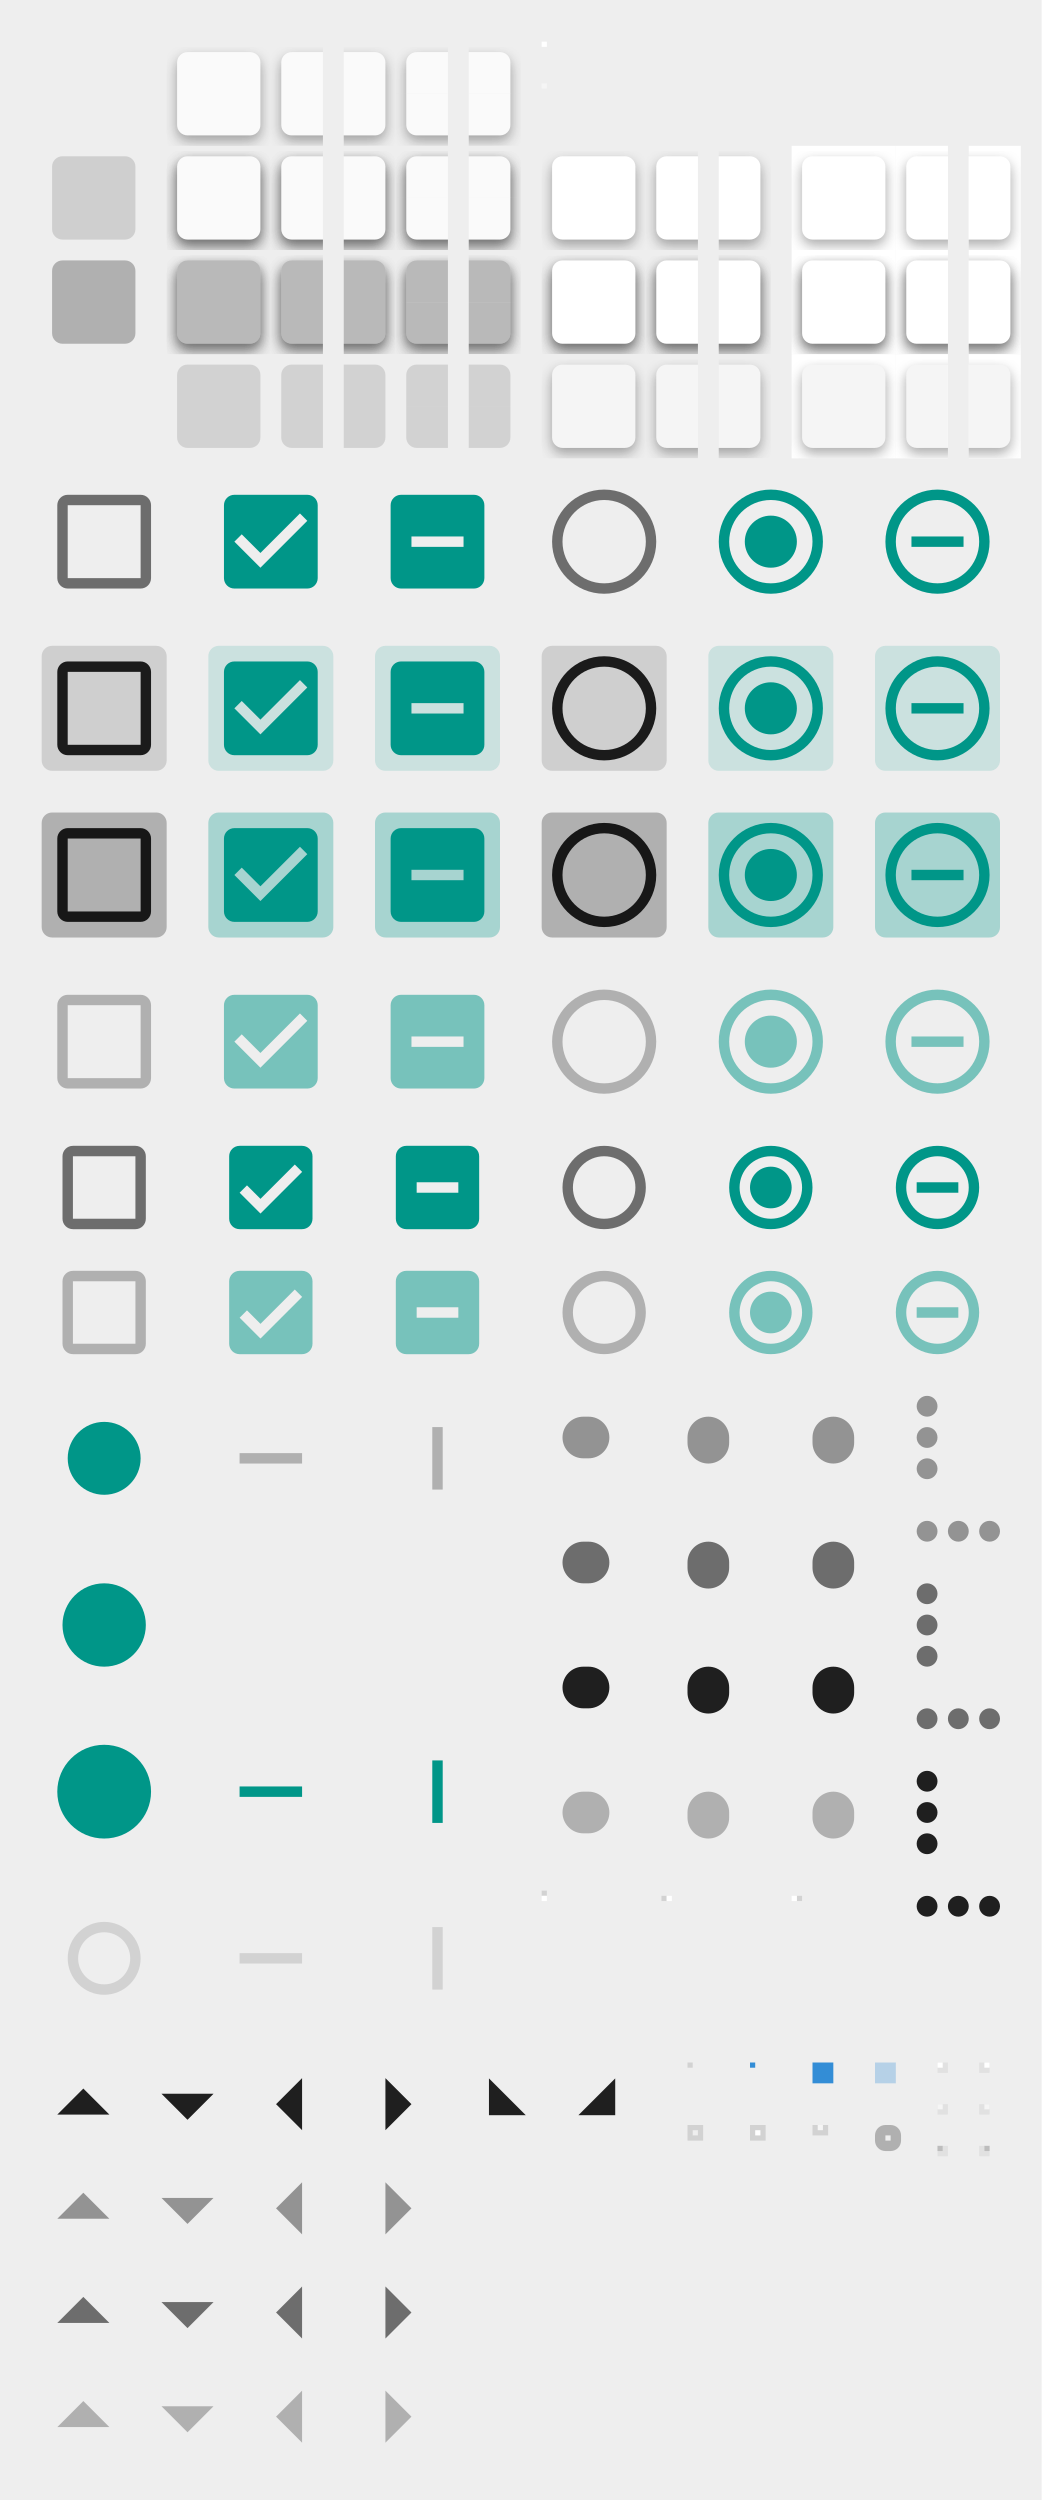
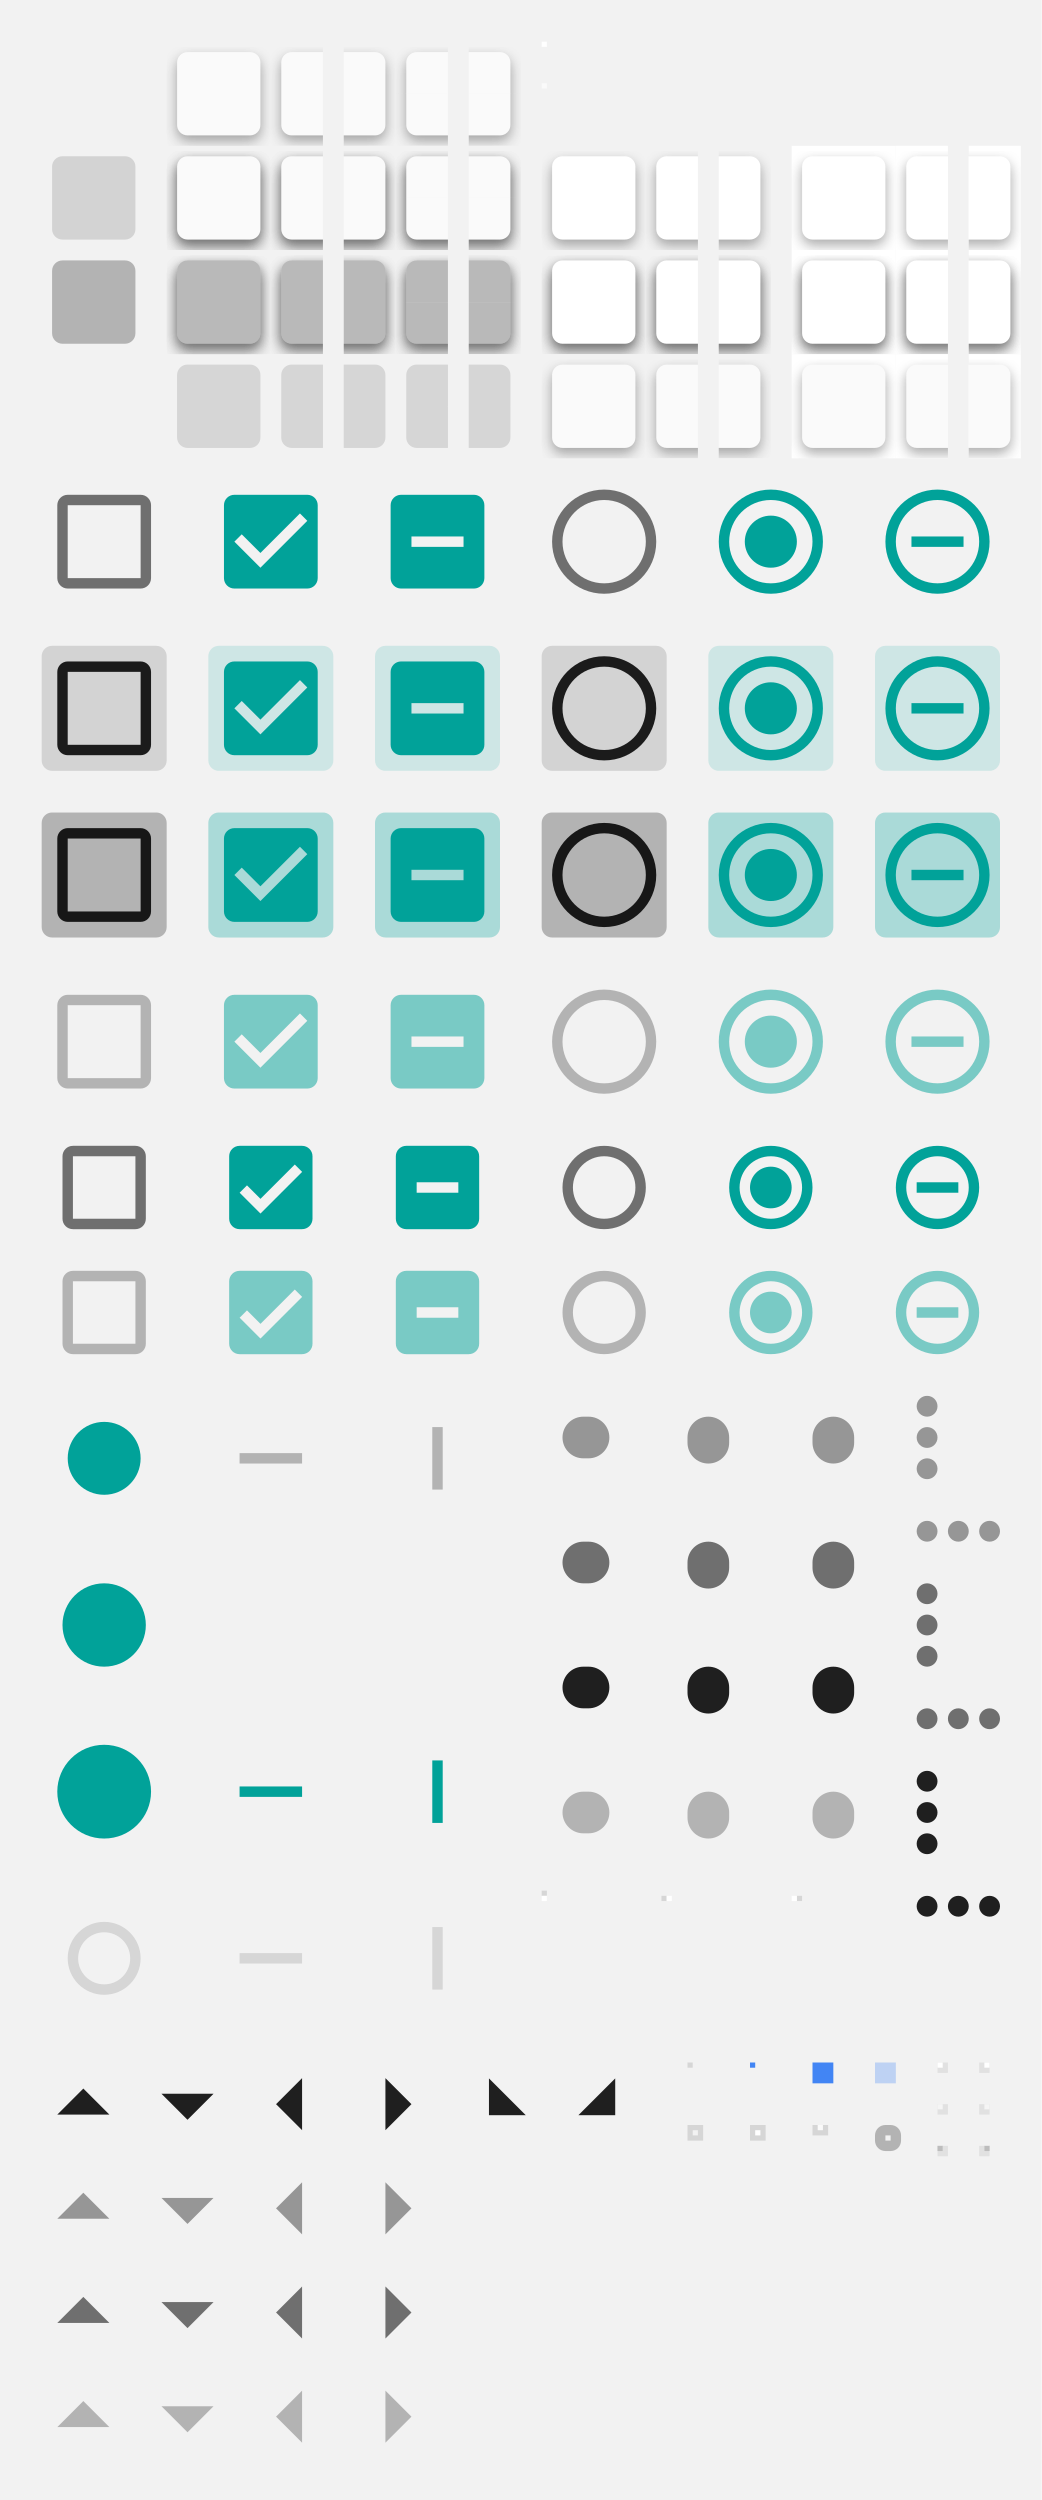
<svg xmlns="http://www.w3.org/2000/svg" xmlns:xlink="http://www.w3.org/1999/xlink" width="200" height="480" viewBox="0 0 200 480">
  <rect width="200" height="480" fill="url(#color-bg)" />
  <defs>
    <linearGradient id="color-fg">
      <stop stop-color="#000000" stop-opacity="0.87" />
    </linearGradient>
    <linearGradient id="color-fg-disabled">
      <stop stop-color="#000000" stop-opacity="0.38" />
    </linearGradient>
    <linearGradient id="color-fg-secondary">
      <stop stop-color="#000000" stop-opacity="0.54" />
    </linearGradient>
    <linearGradient id="color-fg-secondary-disabled">
      <stop stop-color="#000000" stop-opacity="0.26" />
    </linearGradient>
    <linearGradient id="color-divider">
      <stop stop-color="#000000" stop-opacity="0.12" />
    </linearGradient>
    <linearGradient id="color-primary">
-       <stop stop-color="#338DD6" />
+       <stop stop-color="#4285F4" />
    </linearGradient>
    <linearGradient id="color-accent">
-       <stop stop-color="#009688" />
+       <stop stop-color="#01A299" />
    </linearGradient>
    <linearGradient id="color-accent-insensitive">
-       <stop stop-color="#009688" stop-opacity="0.5" />
+       <stop stop-color="#01A299" stop-opacity="0.5" />
    </linearGradient>
    <linearGradient id="color-bg">
-       <stop stop-color="#EEEEEE" />
+       <stop stop-color="#F2F2F2" />
    </linearGradient>
    <linearGradient id="color-bg-lighter">
      <stop stop-color="#FAFAFA" />
    </linearGradient>
    <linearGradient id="color-base">
      <stop stop-color="#FFFFFF" />
    </linearGradient>
    <linearGradient id="color-base-alt">
-       <stop stop-color="#F5F5F5" />
+       <stop stop-color="#FAFAFA" />
    </linearGradient>
    <linearGradient id="color-border">
      <stop stop-color="#000000" stop-opacity="0.12" />
    </linearGradient>
    <filter id="1" color-interpolation-filters="sRGB" x="0" y="0" width="1" height="1">
      <feFlood flood-color="#000000" flood-opacity="0.12" result="flood" />
      <feComposite operator="in" in="flood" in2="SourceGraphic" result="composite1" />
      <feGaussianBlur stdDeviation="1.5" in="composite1" result="blur" />
      <feOffset dx="0" dy="1" result="offset" />
      <feComposite in="SourceGraphic" in2="offset" result="fbSourceGraphic" />
      <feFlood flood-color="#000000" flood-opacity="0.24" result="flood" />
      <feComposite operator="in" in="flood" in2="fbSourceGraphic" result="composite1" />
      <feGaussianBlur stdDeviation="1" in="composite1" result="blur" />
      <feOffset dx="0" dy="1" result="offset" />
      <feComposite in="fbSourceGraphic" in2="offset" result="composite2" />
    </filter>
    <rect id="1x1" width="1" height="1" />
    <rect id="2x2" width="2" height="2" />
    <rect id="4x4" width="4" height="4" />
    <rect id="16x16" width="16" height="16" opacity="0" />
    <rect id="17x17" width="17" height="17" opacity="0" />
    <rect id="24x24" width="24" height="24" opacity="0" />
    <clipPath id="left">
      <rect width="10" height="20" />
    </clipPath>
    <clipPath id="right">
      <rect width="10" height="20" x="10" />
    </clipPath>
    <clipPath id="left-top">
      <rect width="10" height="10" />
    </clipPath>
    <clipPath id="left-bottom">
      <rect width="10" height="10" y="10" />
    </clipPath>
    <clipPath id="right-top">
      <rect width="10" height="10" x="10" />
    </clipPath>
    <clipPath id="right-bottom">
      <rect width="10" height="10" x="10" y="10" />
    </clipPath>
    <g id="base-box">
      <rect width="20" height="20" opacity="0" />
      <rect x="2" y="2" width="16" height="16" rx="2" ry="2" />
    </g>
    <use xlink:href="#base-box" id="base-flat-button" fill="url(#color-fg)" opacity="0" />
    <use xlink:href="#base-box" id="base-flat-button-hover" fill="url(#color-fg)" opacity="0.15" />
    <use xlink:href="#base-box" id="base-flat-button-active" fill="url(#color-fg)" opacity="0.3" />
    <use xlink:href="#base-box" id="base-flat-button-insensitive" fill="url(#color-fg)" opacity="0" />
    <use xlink:href="#base-box" id="base-button" fill="url(#color-bg-lighter)" filter="url(#1)" />
    <use xlink:href="#base-button" id="base-button-hover" filter="url(#1)" />
    <g id="base-button-active">
      <use xlink:href="#base-button-hover" />
      <use xlink:href="#base-flat-button-active" />
    </g>
    <use xlink:href="#base-box" id="base-button-insensitive" fill="url(#color-divider)" />
    <use xlink:href="#1x1" id="base-entry-background" fill="url(#color-base)" />
    <use xlink:href="#1x1" id="base-entry-background-insensitive" fill="url(#color-base-alt)" />
    <use xlink:href="#base-box" id="base-entry-box" fill="url(#color-base)" filter="url(#1)" />
    <use xlink:href="#base-entry-box" id="base-entry-box-active" filter="url(#1)" />
    <use xlink:href="#base-box" id="base-entry-box-insensitive" fill="url(#color-base-alt)" filter="url(#1)" />
    <rect id="background-fill" width="20" height="20" />
    <g id="base-entry">
      <use xlink:href="#background-fill" />
      <use xlink:href="#base-entry-box" />
    </g>
    <g id="base-entry-active">
      <use xlink:href="#background-fill" />
      <use xlink:href="#base-entry-box-active" />
    </g>
    <g id="base-entry-insensitive">
      <use xlink:href="#background-fill" />
      <use xlink:href="#base-entry-box-insensitive" />
    </g>
    <use clip-path="url(#left)" xlink:href="#base-button" id="base-combo-rtl-button" />
    <use clip-path="url(#left)" xlink:href="#base-button-hover" id="base-combo-rtl-button-hover" />
    <use clip-path="url(#left)" xlink:href="#base-button-active" id="base-combo-rtl-button-active" />
    <use clip-path="url(#left)" xlink:href="#base-button-insensitive" id="base-combo-rtl-button-insensitive" />
    <use clip-path="url(#right)" xlink:href="#base-button" id="base-combo-ltr-button" />
    <use clip-path="url(#right)" xlink:href="#base-button-hover" id="base-combo-ltr-button-hover" />
    <use clip-path="url(#right)" xlink:href="#base-button-active" id="base-combo-ltr-button-active" />
    <use clip-path="url(#right)" xlink:href="#base-button-insensitive" id="base-combo-ltr-button-insensitive" />
    <use clip-path="url(#left-top)" xlink:href="#base-button" id="base-spin-rtl-up" />
    <use clip-path="url(#left-top)" xlink:href="#base-button-hover" id="base-spin-rtl-up-hover" />
    <use clip-path="url(#left-top)" xlink:href="#base-button-active" id="base-spin-rtl-up-active" />
    <use clip-path="url(#left-top)" xlink:href="#base-button-insensitive" id="base-spin-rtl-up-insensitive" />
    <use clip-path="url(#left-bottom)" xlink:href="#base-button" id="base-spin-rtl-down" />
    <use clip-path="url(#left-bottom)" xlink:href="#base-button-hover" id="base-spin-rtl-down-hover" />
    <use clip-path="url(#left-bottom)" xlink:href="#base-button-active" id="base-spin-rtl-down-active" />
    <use clip-path="url(#left-bottom)" xlink:href="#base-button-insensitive" id="base-spin-rtl-down-insensitive" />
    <use clip-path="url(#right-top)" xlink:href="#base-button" id="base-spin-ltr-up" />
    <use clip-path="url(#right-top)" xlink:href="#base-button-hover" id="base-spin-ltr-up-hover" />
    <use clip-path="url(#right-top)" xlink:href="#base-button-active" id="base-spin-ltr-up-active" />
    <use clip-path="url(#right-top)" xlink:href="#base-button-insensitive" id="base-spin-ltr-up-insensitive" />
    <use clip-path="url(#right-bottom)" xlink:href="#base-button" id="base-spin-ltr-down" />
    <use clip-path="url(#right-bottom)" xlink:href="#base-button-hover" id="base-spin-ltr-down-hover" />
    <use clip-path="url(#right-bottom)" xlink:href="#base-button-active" id="base-spin-ltr-down-active" />
    <use clip-path="url(#right-bottom)" xlink:href="#base-button-insensitive" id="base-spin-ltr-down-insensitive" />
    <use clip-path="url(#left)" xlink:href="#base-entry" id="base-combo-ltr-entry" />
    <use clip-path="url(#left)" xlink:href="#base-entry-active" id="base-combo-ltr-entry-active" />
    <use clip-path="url(#left)" xlink:href="#base-entry-insensitive" id="base-combo-ltr-entry-insensitive" />
    <use clip-path="url(#right)" xlink:href="#base-entry" id="base-combo-rtl-entry" />
    <use clip-path="url(#right)" xlink:href="#base-entry-active" id="base-combo-rtl-entry-active" />
    <use clip-path="url(#right)" xlink:href="#base-entry-insensitive" id="base-combo-rtl-entry-insensitive" />
    <path id="checkbox-unchecked-path" d="M19 5v14H5V5h14m0-2H5c-1.1 0-2 .9-2 2v14c0 1.1.9 2 2 2h14c1.1 0 2-.9 2-2V5c0-1.1-.9-2-2-2z" />
    <path id="checkbox-checked-path" d="M19 3H5c-1.11 0-2 .9-2 2v14c0 1.1.89 2 2 2h14c1.11 0 2-.9 2-2V5c0-1.1-.89-2-2-2zm-9 14l-5-5 1.41-1.41L10 14.17l7.59-7.59L19 8l-9 9z" />
    <path id="checkbox-mixed-path" d="M19 3H5c-1.1 0-2 .9-2 2v14c0 1.1.9 2 2 2h14c1.1 0 2-.9 2-2V5c0-1.1-.9-2-2-2zm-2 10H7v-2h10v2z" />
    <path id="radio-unchecked-path" d="M12 2C6.48 2 2 6.48 2 12s4.48 10 10 10 10-4.48 10-10S17.52 2 12 2zm0 18c-4.42 0-8-3.58-8-8s3.58-8 8-8 8 3.58 8 8-3.58 8-8 8z" />
    <path id="radio-checked-path" d="M12 7c-2.76 0-5 2.24-5 5s2.24 5 5 5 5-2.24 5-5-2.24-5-5-5zm0-5C6.48 2 2 6.48 2 12s4.48 10 10 10 10-4.48 10-10S17.52 2 12 2zm0 18c-4.42 0-8-3.58-8-8s3.58-8 8-8 8 3.58 8 8-3.58 8-8 8z" />
    <path id="radio-mixed-path" d="m12 2c-5.52 0-10 4.48-10 10s4.48 10 10 10 10-4.48 10-10-4.48-10-10-10zm0 2c4.42 0 8 3.58 8 8s-3.58 8-8 8-8-3.58-8-8 3.58-8 8-8zm-5 7v2h10v-2h-10z" />
    <path id="menu-checkbox-unchecked-path" d="m2 0a2 2 0 0 0 -2 2v12a2 2 0 0 0 2 2h12a2 2 0 0 0 2 -2v-12a2 2 0 0 0 -2 -2h-12zm0 2h12v12h-12v-12z" />
    <path id="menu-checkbox-checked-path" d="m2 0a2 2 0 0 0 -2 2v12a2 2 0 0 0 2 2h12a2 2 0 0 0 2 -2v-12a2 2 0 0 0 -2 -2h-12zm10.6 3.59l1.41 1.41-8 8-4-4 1.41-1.41 2.59 2.59 6.59-6.59z" />
    <path id="menu-checkbox-mixed-path" d="m2 0a2 2 0 0 0 -2 2v12a2 2 0 0 0 2 2h12a2 2 0 0 0 2 -2v-12a2 2 0 0 0 -2 -2h-12zm2 7h8v2h-8v-2z" />
    <path id="menu-radio-unchecked-path" d="m8 0a8 8 0 0 0 -8 8 8 8 0 0 0 8 8 8 8 0 0 0 8 -8 8 8 0 0 0 -8 -8zm0 2a6 6 0 0 1 6 6 6 6 0 0 1 -6 6 6 6 0 0 1 -6 -6 6 6 0 0 1 6 -6z" />
    <path id="menu-radio-checked-path" d="m8 0a8 8 0 0 0 -8 8 8 8 0 0 0 8 8 8 8 0 0 0 8 -8 8 8 0 0 0 -8 -8zm0 2a6 6 0 0 1 6 6 6 6 0 0 1 -6 6 6 6 0 0 1 -6 -6 6 6 0 0 1 6 -6zm0 2a4 4 0 0 0 -4 4 4 4 0 0 0 4 4 4 4 0 0 0 4 -4 4 4 0 0 0 -4 -4z" />
    <path id="menu-radio-mixed-path" d="m8 0a8 8 0 0 0 -8 8 8 8 0 0 0 8 8 8 8 0 0 0 8 -8 8 8 0 0 0 -8 -8zm0 2a6 6 0 0 1 6 6 6 6 0 0 1 -6 6 6 6 0 0 1 -6 -6 6 6 0 0 1 6 -6zm-4 5v2h8v-2h-8z" />
    <rect id="button-fill" width="24" height="24" rx="2" ry="2" />
    <g id="base-checkbox-unchecked">
      <use xlink:href="#button-fill" opacity="0" />
      <use xlink:href="#checkbox-unchecked-path" />
    </g>
    <g id="base-checkbox-unchecked-hover">
      <use xlink:href="#button-fill" opacity="0.15" />
      <use xlink:href="#checkbox-unchecked-path" />
    </g>
    <g id="base-checkbox-unchecked-active">
      <use xlink:href="#button-fill" opacity="0.3" />
      <use xlink:href="#checkbox-unchecked-path" />
    </g>
    <g id="base-checkbox-checked">
      <use xlink:href="#button-fill" opacity="0" />
      <use xlink:href="#checkbox-checked-path" />
    </g>
    <g id="base-checkbox-checked-hover">
      <use xlink:href="#button-fill" opacity="0.15" />
      <use xlink:href="#checkbox-checked-path" />
    </g>
    <g id="base-checkbox-checked-active">
      <use xlink:href="#button-fill" opacity="0.3" />
      <use xlink:href="#checkbox-checked-path" />
    </g>
    <g id="base-checkbox-mixed">
      <use xlink:href="#button-fill" opacity="0" />
      <use xlink:href="#checkbox-mixed-path" />
    </g>
    <g id="base-checkbox-mixed-hover">
      <use xlink:href="#button-fill" opacity="0.15" />
      <use xlink:href="#checkbox-mixed-path" />
    </g>
    <g id="base-checkbox-mixed-active">
      <use xlink:href="#button-fill" opacity="0.3" />
      <use xlink:href="#checkbox-mixed-path" />
    </g>
    <g id="base-radio-unchecked">
      <use xlink:href="#button-fill" opacity="0" />
      <use xlink:href="#radio-unchecked-path" />
    </g>
    <g id="base-radio-unchecked-hover">
      <use xlink:href="#button-fill" opacity="0.15" />
      <use xlink:href="#radio-unchecked-path" />
    </g>
    <g id="base-radio-unchecked-active">
      <use xlink:href="#button-fill" opacity="0.3" />
      <use xlink:href="#radio-unchecked-path" />
    </g>
    <g id="base-radio-checked">
      <use xlink:href="#button-fill" opacity="0" />
      <use xlink:href="#radio-checked-path" />
    </g>
    <g id="base-radio-checked-hover">
      <use xlink:href="#button-fill" opacity="0.15" />
      <use xlink:href="#radio-checked-path" />
    </g>
    <g id="base-radio-checked-active">
      <use xlink:href="#button-fill" opacity="0.3" />
      <use xlink:href="#radio-checked-path" />
    </g>
    <g id="base-radio-mixed">
      <use xlink:href="#button-fill" opacity="0" />
      <use xlink:href="#radio-mixed-path" />
    </g>
    <g id="base-radio-mixed-hover">
      <use xlink:href="#button-fill" opacity="0.15" />
      <use xlink:href="#radio-mixed-path" />
    </g>
    <g id="base-radio-mixed-active">
      <use xlink:href="#button-fill" opacity="0.3" />
      <use xlink:href="#radio-mixed-path" />
    </g>
    <g id="base-menu-checkbox-unchecked">
      <use xlink:href="#16x16" />
      <use xlink:href="#menu-checkbox-unchecked-path" />
    </g>
    <g id="base-menu-checkbox-checked">
      <use xlink:href="#16x16" />
      <use xlink:href="#menu-checkbox-checked-path" />
    </g>
    <g id="base-menu-checkbox-mixed">
      <use xlink:href="#16x16" />
      <use xlink:href="#menu-checkbox-mixed-path" />
    </g>
    <g id="base-menu-radio-unchecked">
      <use xlink:href="#16x16" />
      <use xlink:href="#menu-radio-unchecked-path" />
    </g>
    <g id="base-menu-radio-checked">
      <use xlink:href="#16x16" />
      <use xlink:href="#menu-radio-checked-path" />
    </g>
    <g id="base-menu-radio-mixed">
      <use xlink:href="#16x16" />
      <use xlink:href="#menu-radio-mixed-path" />
    </g>
    <g id="base-scale-slider">
      <use xlink:href="#24x24" />
      <circle cx="12" cy="12" r="7" fill="url(#color-accent)" />
    </g>
    <g id="base-scale-slider-hover">
      <use xlink:href="#24x24" />
      <circle cx="12" cy="12" r="8" fill="url(#color-accent)" />
    </g>
    <g id="base-scale-slider-active">
      <use xlink:href="#24x24" />
      <circle cx="12" cy="12" r="9" fill="url(#color-accent)" />
    </g>
    <g id="base-scale-slider-insensitive">
      <use xlink:href="#24x24" />
      <circle cx="12" cy="12" r="7" fill="url(#color-bg)" />
      <circle cx="12" cy="12" r="6" fill="none" stroke="url(#color-divider)" stroke-width="2" />
    </g>
    <g id="base-scale-horz-trough">
      <use xlink:href="#24x24" />
      <rect width="12" height="2" x="6" y="11" />
    </g>
    <g id="base-scale-vert-trough">
      <use xlink:href="#24x24" />
      <rect width="2" height="12" x="11" y="6" />
    </g>
    <g id="base-scrollbar-horz-slider">
      <use xlink:href="#17x17" y="-1" />
      <rect width="9" height="8" x="4" y="4" ry="4" />
    </g>
    <g id="base-scrollbar-horz-trough">
      <use xlink:href="#base-border" y="-1" />
      <use xlink:href="#base-entry-background" />
    </g>
    <use xlink:href="#base-scrollbar-horz-slider" id="base-scrollbar-vert-ltr-slider" transform="rotate(-90 8.5 8.5)" />
    <use xlink:href="#base-scrollbar-horz-trough" id="base-scrollbar-vert-ltr-trough" transform="rotate(-90 0.5 0.5)" />
    <use xlink:href="#base-scrollbar-horz-slider" id="base-scrollbar-vert-rtl-slider" transform="rotate(90 8 8)" />
    <use xlink:href="#base-scrollbar-horz-trough" id="base-scrollbar-vert-rtl-trough" transform="rotate(90 0.5 0.5)" />
    <g id="base-handle-horz">
      <circle cx="2" cy="2" r="2" />
      <circle cx="8" cy="2" r="2" />
      <circle cx="14" cy="2" r="2" />
    </g>
    <use xlink:href="#base-handle-horz" id="base-handle-vert" transform="rotate(90 2 2)" />
    <path id="pan-path" d="M 13,6 8,11 3,6 Z" />
    <g id="base-pan-down">
      <use xlink:href="#16x16" />
      <use xlink:href="#pan-path" />
    </g>
    <g id="base-pan-up">
      <use xlink:href="#16x16" />
      <use xlink:href="#pan-path" transform="rotate(180 8 8)" />
    </g>
    <g id="base-pan-left">
      <use xlink:href="#16x16" />
      <use xlink:href="#pan-path" transform="rotate(90 8 8)" />
    </g>
    <g id="base-pan-right">
      <use xlink:href="#16x16" />
      <use xlink:href="#pan-path" transform="rotate(-90 8 8)" />
    </g>
    <g id="base-pan-left-semi">
      <use xlink:href="#16x16" />
      <use xlink:href="#pan-path" transform="rotate(45 8 8)" />
    </g>
    <g id="base-pan-right-semi">
      <use xlink:href="#16x16" />
      <use xlink:href="#pan-path" transform="rotate(-45 8 8)" />
    </g>
    <use xlink:href="#1x1" id="base-border" fill="url(#color-border)" />
    <use xlink:href="#1x1" id="base-tab" fill="url(#color-primary)" />
    <use xlink:href="#4x4" id="base-progressbar-progress" fill="url(#color-primary)" />
    <g id="base-progressbar-trough">
      <use xlink:href="#4x4" fill="url(#color-bg)" />
      <use xlink:href="#base-progressbar-progress" opacity="0.3" />
    </g>
    <rect id="base-frame" x="0.5" y="0.5" width="2" height="2" fill="none" stroke="url(#color-border)" stroke-width="1" />
    <g id="base-frame-notebook">
      <rect width="3" height="3" fill="url(#color-border)" />
      <use xlink:href="#1x1" x="1" y="1" fill="url(#color-base)" />
    </g>
    <g id="base-frame-inline">
      <rect width="3" height="2" fill="url(#color-border)" />
      <use xlink:href="#1x1" x="1" fill="url(#color-base-alt)" />
    </g>
    <rect id="base-focus" x="1" y="1" width="3" height="3" rx="1" ry="1" fill="none" stroke="url(#color-fg)" stroke-width="2" opacity="0.3" />
    <g id="base-treeview-ltr-button">
      <use xlink:href="#2x2" fill="url(#color-base)" />
      <use xlink:href="#2x2" fill="url(#color-border)" />
      <use xlink:href="#1x1" fill="url(#color-base)" />
    </g>
    <g id="base-treeview-ltr-button-hover">
      <use xlink:href="#base-treeview-ltr-button" />
      <use xlink:href="#1x1" fill="url(#color-fg)" opacity="0.05" />
    </g>
    <g id="base-treeview-ltr-button-active">
      <use xlink:href="#base-treeview-ltr-button" />
      <use xlink:href="#1x1" fill="url(#color-fg)" opacity="0.3" />
    </g>
    <use xlink:href="#base-treeview-ltr-button" id="base-treeview-rtl-button" transform="scale(-1 1)" />
    <use xlink:href="#base-treeview-ltr-button-hover" id="base-treeview-rtl-button-hover" transform="scale(-1 1)" />
    <use xlink:href="#base-treeview-ltr-button-active" id="base-treeview-rtl-button-active" transform="scale(-1 1)" />
  </defs>
  <use x="8" y="8" xlink:href="#base-flat-button" id="flat-button" />
  <use x="8" y="28" xlink:href="#base-flat-button-hover" id="flat-button-hover" />
  <use x="8" y="48" xlink:href="#base-flat-button-active" id="flat-button-active" />
  <use x="8" y="68" xlink:href="#base-flat-button-insensitive" id="flat-button-insensitive" />
  <use x="32" y="8" xlink:href="#base-button" id="button" />
  <use x="32" y="28" xlink:href="#base-button-hover" id="button-hover" />
  <use x="32" y="48" xlink:href="#base-button-active" id="button-active" />
  <use x="32" y="68" xlink:href="#base-button-insensitive" id="button-insensitive" />
  <use x="52" y="8" xlink:href="#base-combo-rtl-button" id="combo-rtl-button" />
  <use x="52" y="28" xlink:href="#base-combo-rtl-button-hover" id="combo-rtl-button-hover" />
  <use x="52" y="48" xlink:href="#base-combo-rtl-button-active" id="combo-rtl-button-active" />
  <use x="52" y="68" xlink:href="#base-combo-rtl-button-insensitive" id="combo-rtl-button-insensitive" />
  <use x="56" y="8" xlink:href="#base-combo-ltr-button" id="combo-ltr-button" />
  <use x="56" y="28" xlink:href="#base-combo-ltr-button-hover" id="combo-ltr-button-hover" />
  <use x="56" y="48" xlink:href="#base-combo-ltr-button-active" id="combo-ltr-button-active" />
  <use x="56" y="68" xlink:href="#base-combo-ltr-button-insensitive" id="combo-ltr-button-insensitive" />
  <use x="76" y="8" xlink:href="#base-spin-rtl-up" id="spin-rtl-up" />
  <use x="76" y="28" xlink:href="#base-spin-rtl-up-hover" id="spin-rtl-up-hover" />
  <use x="76" y="48" xlink:href="#base-spin-rtl-up-active" id="spin-rtl-up-active" />
  <use x="76" y="68" xlink:href="#base-spin-rtl-up-insensitive" id="spin-rtl-up-insensitive" />
  <use x="76" y="8" xlink:href="#base-spin-rtl-down" id="spin-rtl-down" />
  <use x="76" y="28" xlink:href="#base-spin-rtl-down-hover" id="spin-rtl-down-hover" />
  <use x="76" y="48" xlink:href="#base-spin-rtl-down-active" id="spin-rtl-down-active" />
  <use x="76" y="68" xlink:href="#base-spin-rtl-down-insensitive" id="spin-rtl-down-insensitive" />
  <use x="80" y="8" xlink:href="#base-spin-ltr-up" id="spin-ltr-up" />
  <use x="80" y="28" xlink:href="#base-spin-ltr-up-hover" id="spin-ltr-up-hover" />
  <use x="80" y="48" xlink:href="#base-spin-ltr-up-active" id="spin-ltr-up-active" />
  <use x="80" y="68" xlink:href="#base-spin-ltr-up-insensitive" id="spin-ltr-up-insensitive" />
  <use x="80" y="8" xlink:href="#base-spin-ltr-down" id="spin-ltr-down" />
  <use x="80" y="28" xlink:href="#base-spin-ltr-down-hover" id="spin-ltr-down-hover" />
  <use x="80" y="48" xlink:href="#base-spin-ltr-down-active" id="spin-ltr-down-active" />
  <use x="80" y="68" xlink:href="#base-spin-ltr-down-insensitive" id="spin-ltr-down-insensitive" />
  <use x="104" y="8" xlink:href="#base-entry-background" id="entry-background" />
  <use x="104" y="16" xlink:href="#base-entry-background-insensitive" id="entry-background-insensitive" />
  <use x="104" y="28" xlink:href="#base-entry" fill="url(#color-bg)" id="entry" />
  <use x="104" y="48" xlink:href="#base-entry-active" fill="url(#color-bg)" id="entry-active" />
  <use x="104" y="68" xlink:href="#base-entry-insensitive" fill="url(#color-bg)" id="entry-insensitive" />
  <use x="124" y="28" xlink:href="#base-combo-ltr-entry" fill="url(#color-bg)" id="combo-ltr-entry" />
  <use x="124" y="48" xlink:href="#base-combo-ltr-entry-active" fill="url(#color-bg)" id="combo-ltr-entry-active" />
  <use x="124" y="68" xlink:href="#base-combo-ltr-entry-insensitive" fill="url(#color-bg)" id="combo-ltr-entry-insensitive" />
  <use x="128" y="28" xlink:href="#base-combo-rtl-entry" fill="url(#color-bg)" id="combo-rtl-entry" />
  <use x="128" y="48" xlink:href="#base-combo-rtl-entry-active" fill="url(#color-bg)" id="combo-rtl-entry-active" />
  <use x="128" y="68" xlink:href="#base-combo-rtl-entry-insensitive" fill="url(#color-bg)" id="combo-rtl-entry-insensitive" />
  <use x="152" y="28" xlink:href="#base-entry" fill="url(#color-base)" id="notebook-entry" />
  <use x="152" y="48" xlink:href="#base-entry-active" fill="url(#color-base)" id="notebook-entry-active" />
  <use x="152" y="68" xlink:href="#base-entry-insensitive" fill="url(#color-base)" id="notebook-entry-insensitive" />
  <use x="172" y="28" xlink:href="#base-combo-ltr-entry" fill="url(#color-base)" id="notebook-combo-ltr-entry" />
  <use x="172" y="48" xlink:href="#base-combo-ltr-entry-active" fill="url(#color-base)" id="notebook-combo-ltr-entry-active" />
  <use x="172" y="68" xlink:href="#base-combo-ltr-entry-insensitive" fill="url(#color-base)" id="notebook-combo-ltr-entry-insensitive" />
  <use x="176" y="28" xlink:href="#base-combo-rtl-entry" fill="url(#color-base)" id="notebook-combo-rtl-entry" />
  <use x="176" y="48" xlink:href="#base-combo-rtl-entry-active" fill="url(#color-base)" id="notebook-combo-rtl-entry-active" />
  <use x="176" y="68" xlink:href="#base-combo-rtl-entry-insensitive" fill="url(#color-base)" id="notebook-combo-rtl-entry-insensitive" />
  <use x="8" y="92" xlink:href="#base-checkbox-unchecked" fill="url(#color-fg-secondary)" id="checkbox-unchecked" />
  <use x="8" y="124" xlink:href="#base-checkbox-unchecked-hover" fill="url(#color-fg)" id="checkbox-unchecked-hover" />
  <use x="8" y="156" xlink:href="#base-checkbox-unchecked-active" fill="url(#color-fg)" id="checkbox-unchecked-active" />
  <use x="8" y="188" xlink:href="#base-checkbox-unchecked" fill="url(#color-fg-secondary-disabled)" id="checkbox-unchecked-insensitive" />
  <use x="40" y="92" xlink:href="#base-checkbox-checked" fill="url(#color-accent)" id="checkbox-checked" />
  <use x="40" y="124" xlink:href="#base-checkbox-checked-hover" fill="url(#color-accent)" id="checkbox-checked-hover" />
  <use x="40" y="156" xlink:href="#base-checkbox-checked-active" fill="url(#color-accent)" id="checkbox-checked-active" />
  <use x="40" y="188" xlink:href="#base-checkbox-checked" fill="url(#color-accent-insensitive)" id="checkbox-checked-insensitive" />
  <use x="72" y="92" xlink:href="#base-checkbox-mixed" fill="url(#color-accent)" id="checkbox-mixed" />
  <use x="72" y="124" xlink:href="#base-checkbox-mixed-hover" fill="url(#color-accent)" id="checkbox-mixed-hover" />
  <use x="72" y="156" xlink:href="#base-checkbox-mixed-active" fill="url(#color-accent)" id="checkbox-mixed-active" />
  <use x="72" y="188" xlink:href="#base-checkbox-mixed" fill="url(#color-accent-insensitive)" id="checkbox-mixed-insensitive" />
  <use x="104" y="92" xlink:href="#base-radio-unchecked" fill="url(#color-fg-secondary)" id="radio-unchecked" />
  <use x="104" y="124" xlink:href="#base-radio-unchecked-hover" fill="url(#color-fg)" id="radio-unchecked-hover" />
  <use x="104" y="156" xlink:href="#base-radio-unchecked-active" fill="url(#color-fg)" id="radio-unchecked-active" />
  <use x="104" y="188" xlink:href="#base-radio-unchecked" fill="url(#color-fg-secondary-disabled)" id="radio-unchecked-insensitive" />
  <use x="136" y="92" xlink:href="#base-radio-checked" fill="url(#color-accent)" id="radio-checked" />
  <use x="136" y="124" xlink:href="#base-radio-checked-hover" fill="url(#color-accent)" id="radio-checked-hover" />
  <use x="136" y="156" xlink:href="#base-radio-checked-active" fill="url(#color-accent)" id="radio-checked-active" />
  <use x="136" y="188" xlink:href="#base-radio-checked" fill="url(#color-accent-insensitive)" id="radio-checked-insensitive" />
  <use x="168" y="92" xlink:href="#base-radio-mixed" fill="url(#color-accent)" id="radio-mixed" />
  <use x="168" y="124" xlink:href="#base-radio-mixed-hover" fill="url(#color-accent)" id="radio-mixed-hover" />
  <use x="168" y="156" xlink:href="#base-radio-mixed-active" fill="url(#color-accent)" id="radio-mixed-active" />
  <use x="168" y="188" xlink:href="#base-radio-mixed" fill="url(#color-accent-insensitive)" id="radio-mixed-insensitive" />
  <use x="12" y="220" xlink:href="#base-menu-checkbox-unchecked" fill="url(#color-fg-secondary)" id="menu-checkbox-unchecked" />
  <use x="12" y="244" xlink:href="#base-menu-checkbox-unchecked" fill="url(#color-fg-secondary-disabled)" id="menu-checkbox-unchecked-insensitive" />
  <use x="44" y="220" xlink:href="#base-menu-checkbox-checked" fill="url(#color-accent)" id="menu-checkbox-checked" />
  <use x="44" y="244" xlink:href="#base-menu-checkbox-checked" fill="url(#color-accent-insensitive)" id="menu-checkbox-checked-insensitive" />
  <use x="76" y="220" xlink:href="#base-menu-checkbox-mixed" fill="url(#color-accent)" id="menu-checkbox-mixed" />
  <use x="76" y="244" xlink:href="#base-menu-checkbox-mixed" fill="url(#color-accent-insensitive)" id="menu-checkbox-mixed-insensitive" />
  <use x="108" y="220" xlink:href="#base-menu-radio-unchecked" fill="url(#color-fg-secondary)" id="menu-radio-unchecked" />
  <use x="108" y="244" xlink:href="#base-menu-radio-unchecked" fill="url(#color-fg-secondary-disabled)" id="menu-radio-unchecked-insensitive" />
  <use x="140" y="220" xlink:href="#base-menu-radio-checked" fill="url(#color-accent)" id="menu-radio-checked" />
  <use x="140" y="244" xlink:href="#base-menu-radio-checked" fill="url(#color-accent-insensitive)" id="menu-radio-checked-insensitive" />
  <use x="172" y="220" xlink:href="#base-menu-radio-mixed" fill="url(#color-accent)" id="menu-radio-mixed" />
  <use x="172" y="244" xlink:href="#base-menu-radio-mixed" fill="url(#color-accent-insensitive)" id="menu-radio-mixed-insensitive" />
  <use x="8" y="268" xlink:href="#base-scale-slider" id="scale-slider" />
  <use x="8" y="300" xlink:href="#base-scale-slider-hover" id="scale-slider-hover" />
  <use x="8" y="332" xlink:href="#base-scale-slider-active" id="scale-slider-active" />
  <use x="8" y="364" xlink:href="#base-scale-slider-insensitive" id="scale-slider-insensitive" />
  <use x="40" y="268" xlink:href="#base-scale-horz-trough" fill="url(#color-fg-secondary-disabled)" id="scale-horz-trough" />
  <use x="40" y="332" xlink:href="#base-scale-horz-trough" fill="url(#color-accent)" id="scale-horz-trough-active" />
  <use x="40" y="364" xlink:href="#base-scale-horz-trough" fill="url(#color-divider)" id="scale-horz-trough-insensitive" />
  <use x="72" y="268" xlink:href="#base-scale-vert-trough" fill="url(#color-fg-secondary-disabled)" id="scale-vert-trough" />
  <use x="72" y="332" xlink:href="#base-scale-vert-trough" fill="url(#color-accent)" id="scale-vert-trough-active" />
  <use x="72" y="364" xlink:href="#base-scale-vert-trough" fill="url(#color-divider)" id="scale-vert-trough-insensitive" />
  <use x="104" y="268" xlink:href="#base-scrollbar-horz-slider" fill="url(#color-fg-disabled)" id="scrollbar-horz-slider" />
  <use x="104" y="292" xlink:href="#base-scrollbar-horz-slider" fill="url(#color-fg-secondary)" id="scrollbar-horz-slider-hover" />
  <use x="104" y="316" xlink:href="#base-scrollbar-horz-slider" fill="url(#color-fg)" id="scrollbar-horz-slider-active" />
  <use x="104" y="340" xlink:href="#base-scrollbar-horz-slider" fill="url(#color-fg-secondary-disabled)" id="scrollbar-horz-slider-insensitive" />
  <use x="104" y="364" xlink:href="#base-scrollbar-horz-trough" id="scrollbar-horz-trough" />
  <use x="128" y="268" xlink:href="#base-scrollbar-vert-ltr-slider" fill="url(#color-fg-disabled)" id="scrollbar-vert-ltr-slider" />
  <use x="128" y="292" xlink:href="#base-scrollbar-vert-ltr-slider" fill="url(#color-fg-secondary)" id="scrollbar-vert-ltr-slider-hover" />
  <use x="128" y="316" xlink:href="#base-scrollbar-vert-ltr-slider" fill="url(#color-fg)" id="scrollbar-vert-ltr-slider-active" />
  <use x="128" y="340" xlink:href="#base-scrollbar-vert-ltr-slider" fill="url(#color-fg-secondary-disabled)" id="scrollbar-vert-ltr-slider-insensitive" />
  <use x="128" y="364" xlink:href="#base-scrollbar-vert-ltr-trough" id="scrollbar-vert-ltr-trough" />
  <use x="152" y="268" xlink:href="#base-scrollbar-vert-rtl-slider" fill="url(#color-fg-disabled)" id="scrollbar-vert-rtl-slider" />
  <use x="152" y="292" xlink:href="#base-scrollbar-vert-rtl-slider" fill="url(#color-fg-secondary)" id="scrollbar-vert-rtl-slider-hover" />
  <use x="152" y="316" xlink:href="#base-scrollbar-vert-rtl-slider" fill="url(#color-fg)" id="scrollbar-vert-rtl-slider-active" />
  <use x="152" y="340" xlink:href="#base-scrollbar-vert-rtl-slider" fill="url(#color-fg-secondary-disabled)" id="scrollbar-vert-rtl-slider-insensitive" />
  <use x="152" y="364" xlink:href="#base-scrollbar-vert-rtl-trough" id="scrollbar-vert-rtl-trough" />
  <use x="176" y="292" xlink:href="#base-handle-horz" fill="url(#color-fg-disabled)" id="handle-horz" />
  <use x="176" y="328" xlink:href="#base-handle-horz" fill="url(#color-fg-secondary)" id="handle-horz-hover" />
  <use x="176" y="364" xlink:href="#base-handle-horz" fill="url(#color-fg)" id="handle-horz-active" />
  <use x="176" y="268" xlink:href="#base-handle-vert" fill="url(#color-fg-disabled)" id="handle-vert" />
  <use x="176" y="304" xlink:href="#base-handle-vert" fill="url(#color-fg-secondary)" id="handle-vert-hover" />
  <use x="176" y="340" xlink:href="#base-handle-vert" fill="url(#color-fg)" id="handle-vert-active" />
  <use x="8" y="396" xlink:href="#base-pan-up" fill="url(#color-fg)" id="pan-up" />
  <use x="8" y="416" xlink:href="#base-pan-up" fill="url(#color-fg-disabled)" id="pan-up-insensitive" />
  <use x="8" y="436" xlink:href="#base-pan-up" fill="url(#color-fg-secondary)" id="pan-up-alt" />
  <use x="8" y="456" xlink:href="#base-pan-up" fill="url(#color-fg-secondary-disabled)" id="pan-up-alt-insensitive" />
  <use x="28" y="396" xlink:href="#base-pan-down" fill="url(#color-fg)" id="pan-down" />
  <use x="28" y="416" xlink:href="#base-pan-down" fill="url(#color-fg-disabled)" id="pan-down-insensitive" />
  <use x="28" y="436" xlink:href="#base-pan-down" fill="url(#color-fg-secondary)" id="pan-down-alt" />
  <use x="28" y="456" xlink:href="#base-pan-down" fill="url(#color-fg-secondary-disabled)" id="pan-down-alt-insensitive" />
  <use x="48" y="396" xlink:href="#base-pan-left" fill="url(#color-fg)" id="pan-left" />
  <use x="48" y="416" xlink:href="#base-pan-left" fill="url(#color-fg-disabled)" id="pan-left-insensitive" />
  <use x="48" y="436" xlink:href="#base-pan-left" fill="url(#color-fg-secondary)" id="pan-left-alt" />
  <use x="48" y="456" xlink:href="#base-pan-left" fill="url(#color-fg-secondary-disabled)" id="pan-left-alt-insensitive" />
  <use x="68" y="396" xlink:href="#base-pan-right" fill="url(#color-fg)" id="pan-right" />
  <use x="68" y="416" xlink:href="#base-pan-right" fill="url(#color-fg-disabled)" id="pan-right-insensitive" />
  <use x="68" y="436" xlink:href="#base-pan-right" fill="url(#color-fg-secondary)" id="pan-right-alt" />
  <use x="68" y="456" xlink:href="#base-pan-right" fill="url(#color-fg-secondary-disabled)" id="pan-right-alt-insensitive" />
  <use x="88" y="396" xlink:href="#base-pan-left-semi" fill="url(#color-fg)" id="pan-left-semi" />
  <use x="108" y="396" xlink:href="#base-pan-right-semi" fill="url(#color-fg)" id="pan-right-semi" />
  <use x="132" y="396" xlink:href="#base-border" id="border" />
  <use x="144" y="396" xlink:href="#base-tab" id="tab" />
  <use x="156" y="396" xlink:href="#base-progressbar-progress" id="progressbar-progress" />
  <use x="168" y="396" xlink:href="#base-progressbar-trough" id="progressbar-trough" />
  <use x="132" y="408" xlink:href="#base-frame" id="frame" />
  <use x="144" y="408" xlink:href="#base-frame-notebook" id="frame-notebook" />
  <use x="156" y="408" xlink:href="#base-frame-inline" id="frame-inline" />
  <use x="168" y="408" xlink:href="#base-focus" id="focus" />
  <use x="180" y="396" xlink:href="#base-treeview-ltr-button" id="treeview-ltr-button" />
  <use x="180" y="404" xlink:href="#base-treeview-ltr-button-hover" id="treeview-ltr-button-hover" />
  <use x="180" y="412" xlink:href="#base-treeview-ltr-button-active" id="treeview-ltr-button-active" />
  <use x="190" y="396" xlink:href="#base-treeview-rtl-button" id="treeview-rtl-button" />
  <use x="190" y="404" xlink:href="#base-treeview-rtl-button-hover" id="treeview-rtl-button-hover" />
  <use x="190" y="412" xlink:href="#base-treeview-rtl-button-active" id="treeview-rtl-button-active" />
</svg>
